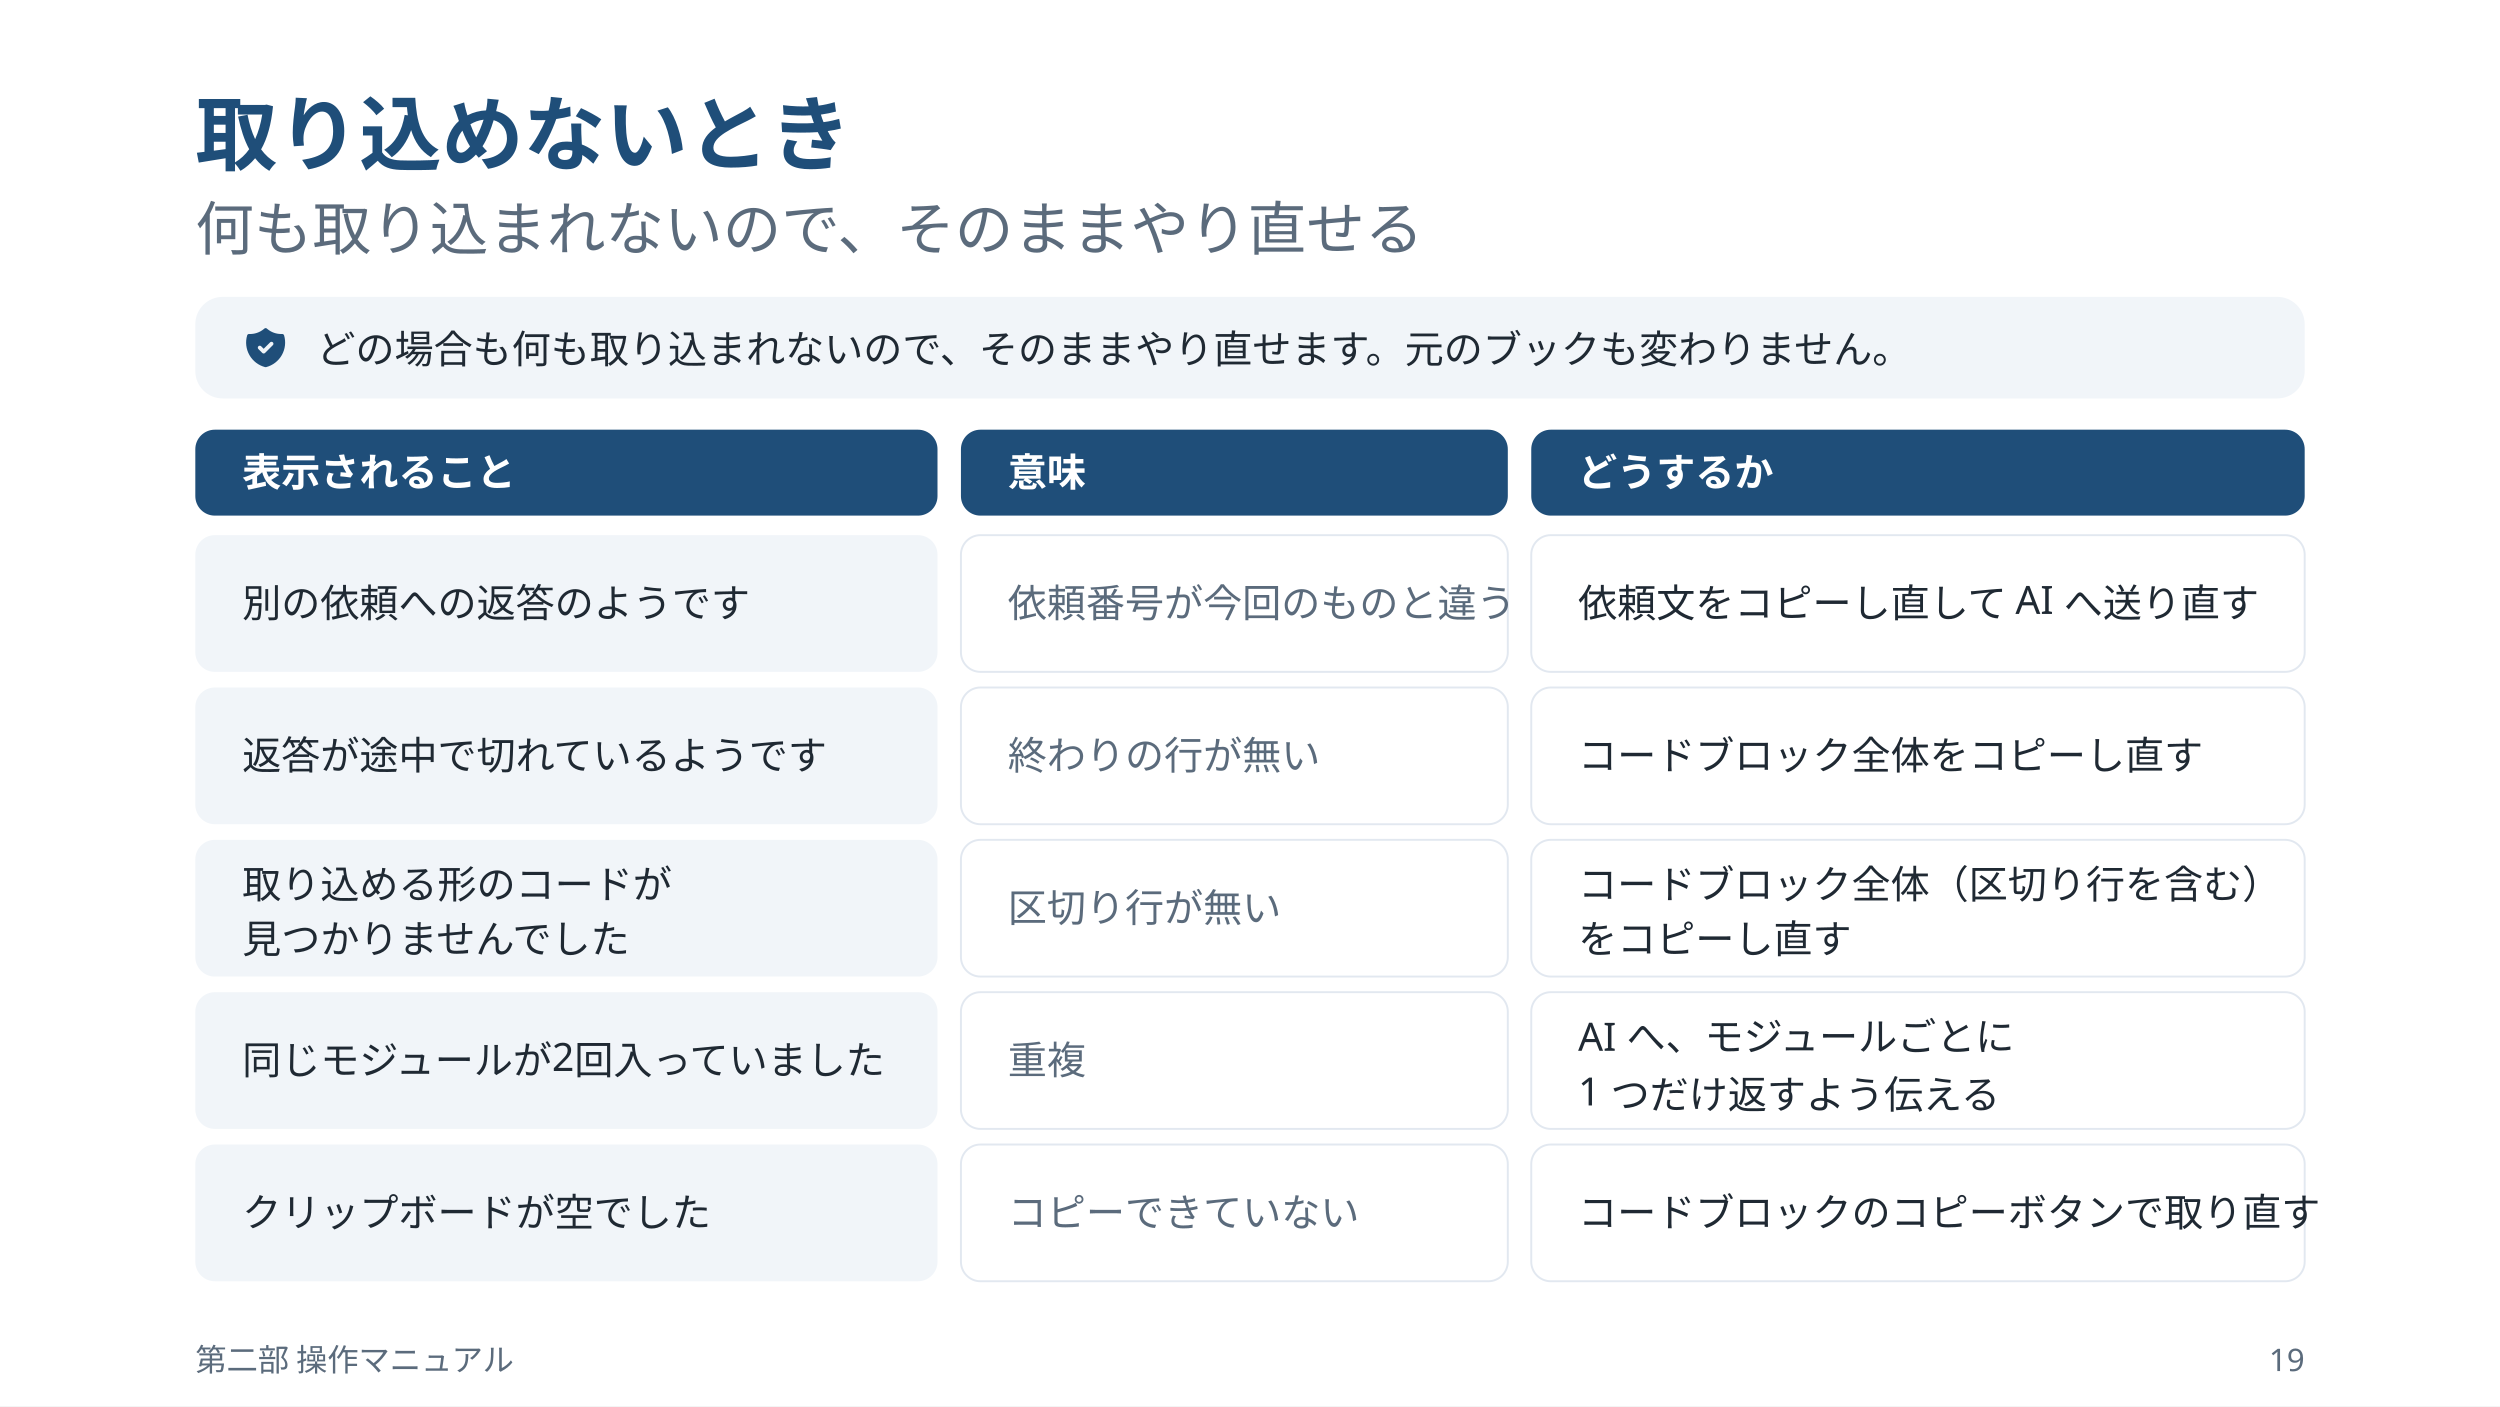
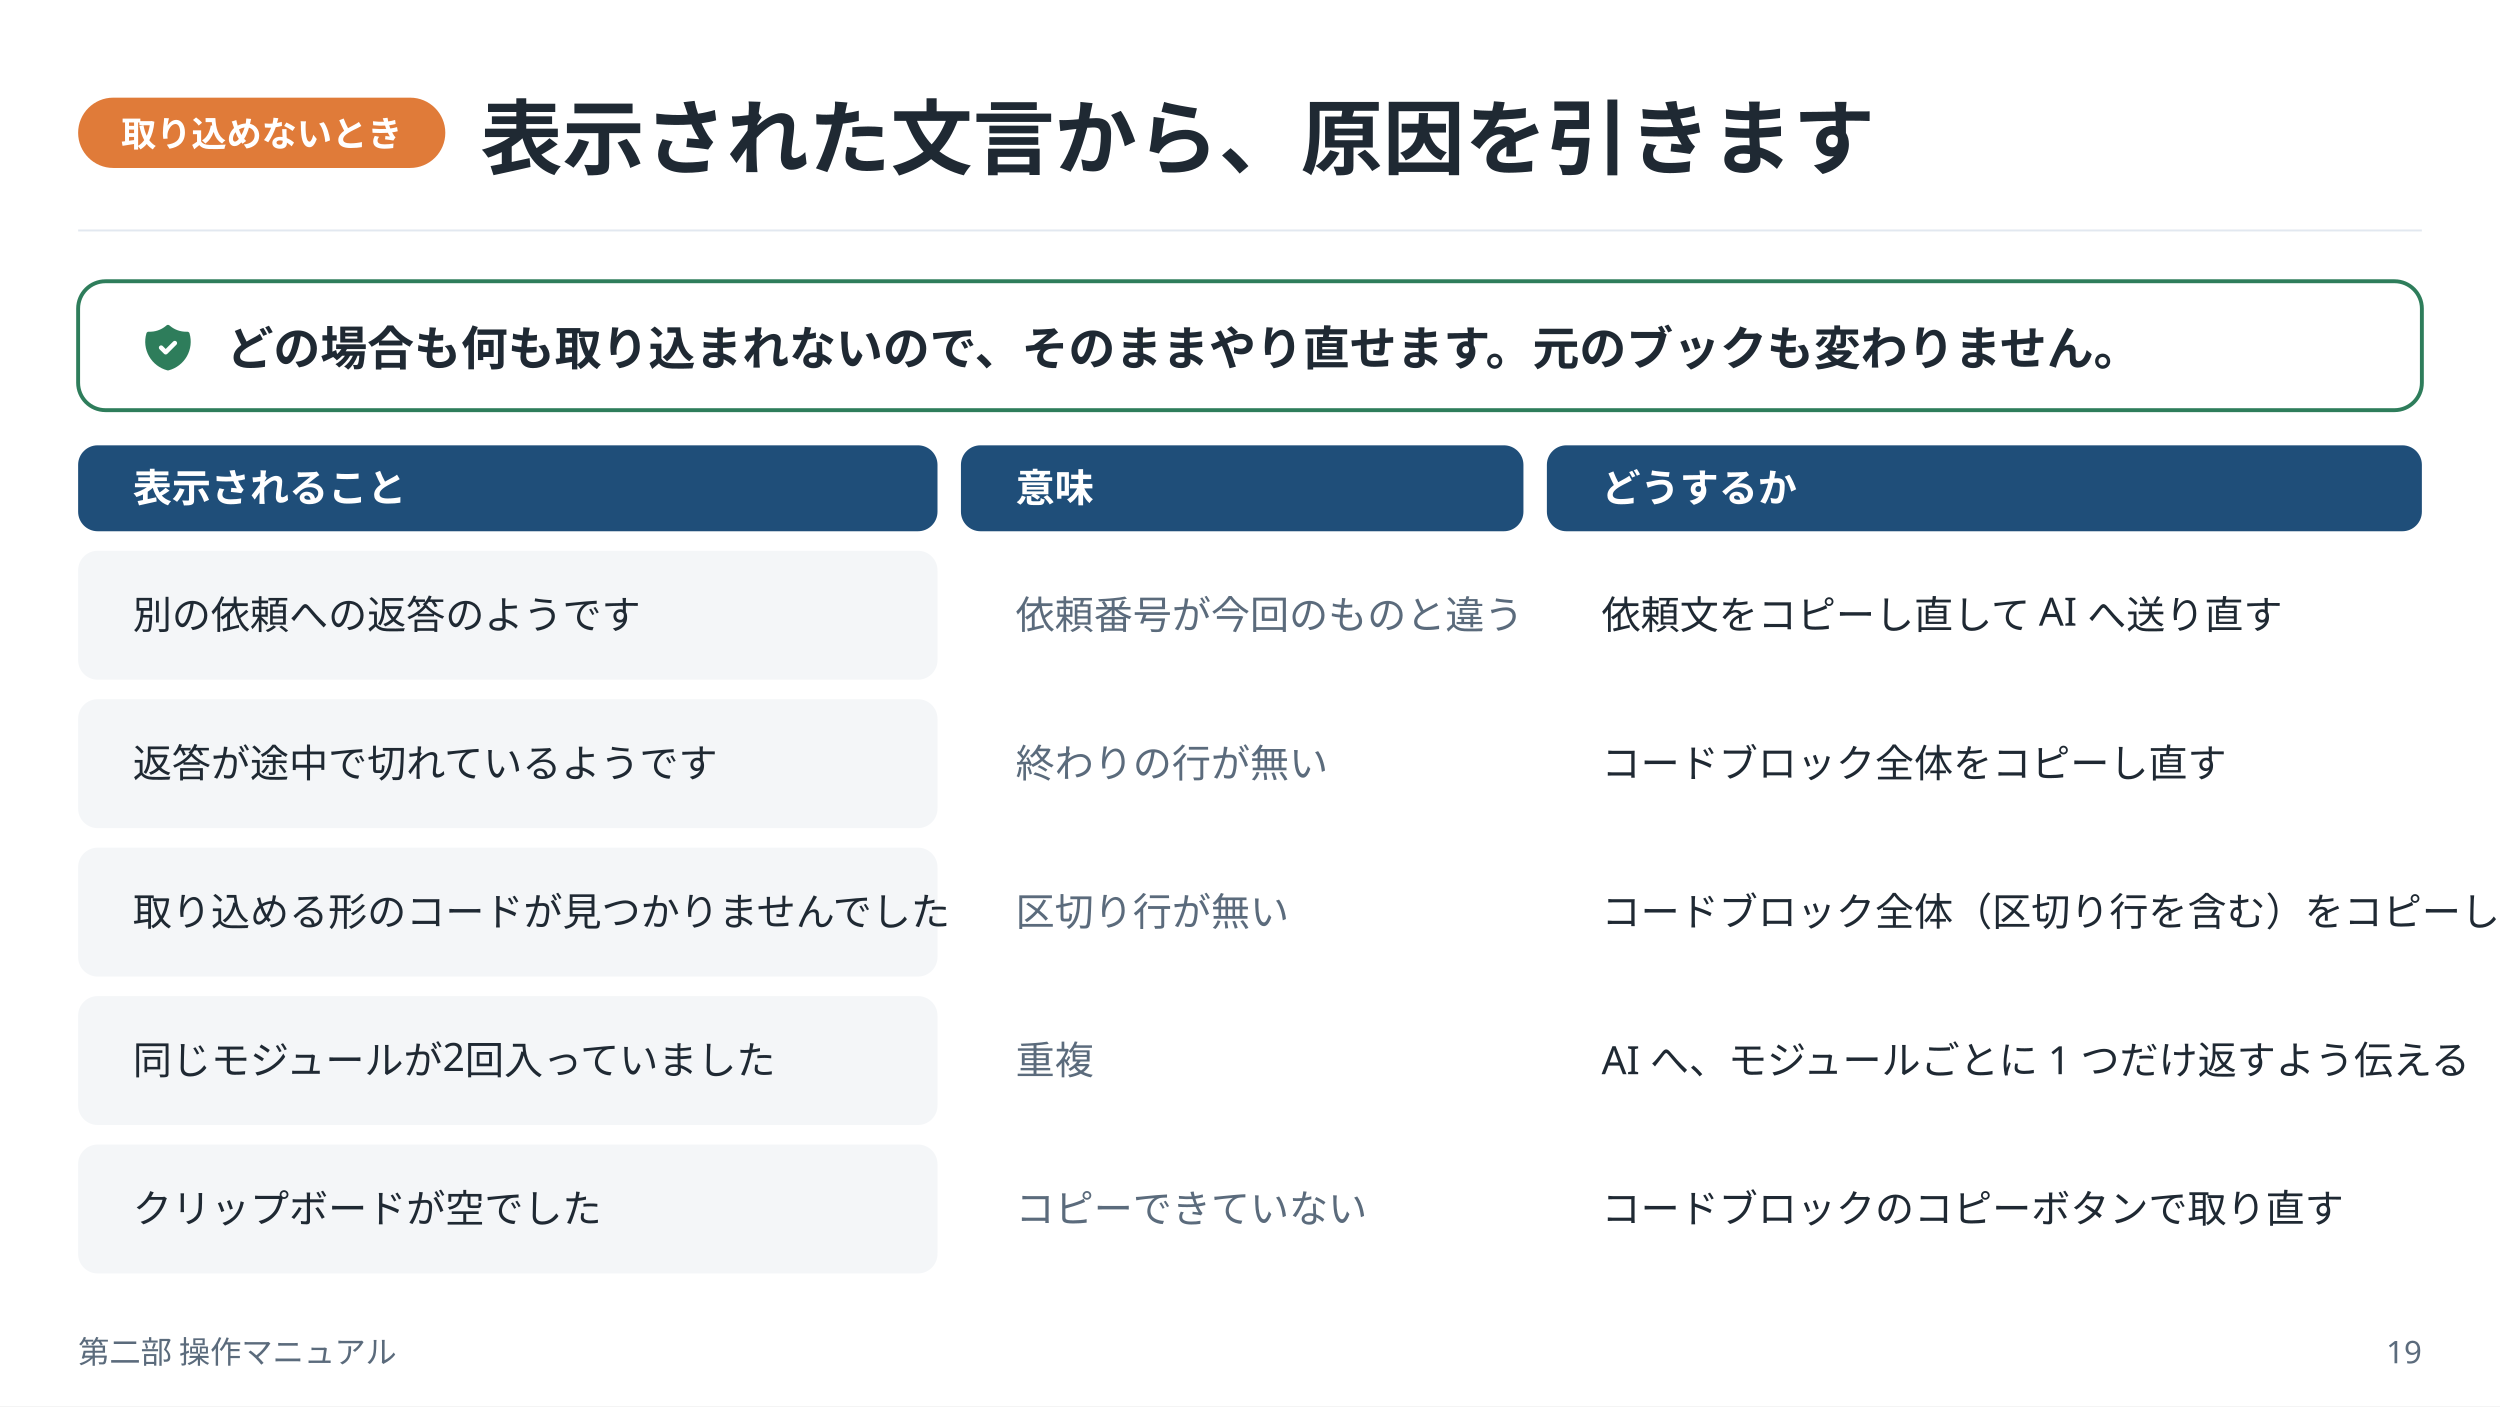
<svg xmlns="http://www.w3.org/2000/svg" viewBox="0 0 1280 720" width="1280" height="720" data-pptx-page-role="content">
  <rect x="0" y="0" width="1280" height="720" fill="#FFFFFF" />
-   <g id="header" data-pptx-bounds="100 44 1080 148">
-     <text x="100" y="84" font-family="'Yu Gothic UI','Segoe UI',sans-serif" font-size="42" font-weight="bold" fill="#1F4E79">取り込めないとき</text>
-     <text x="100" y="128" font-family="'Yu Gothic UI','Segoe UI',sans-serif" font-size="30" fill="#5B6B7C">何も取り込まれないので、そのままやり直せる</text>
+   <g id="page-header" data-pptx-bounds="40 44 1200 78">
+     <rect x="40" y="50" width="188" height="36" rx="18" fill="#E07B39" />
+     <text x="134" y="75" text-anchor="middle" font-family="'Yu Gothic UI','Segoe UI',sans-serif" font-size="18" font-weight="bold" fill="#FFFFFF">取り込めないとき</text>
+     <text x="246" y="86" font-family="'Yu Gothic UI','Segoe UI',sans-serif" font-size="42" font-weight="bold" fill="#1F2933">表示された文言から、原因を引きます</text>
+     <line x1="40" y1="118" x2="1240" y2="118" stroke="#E2E8F0" stroke-width="1" />
  </g>
-   <g id="reassure" data-pptx-bounds="100 152 1080 52">
-     <rect x="100" y="152" width="1080" height="52" rx="14" fill="#F1F5F9" />
-     <g transform="translate(124, 166)" fill="#1F4E79">
+   <g id="reassure" data-pptx-bounds="40 144 1200 66">
+     <rect x="40" y="144" width="1200" height="66" rx="14" fill="#FFFFFF" stroke="#2E7D5B" stroke-width="2" />
+     <g transform="translate(72, 164) scale(1.16667)" fill="#2E7D5B">
      <path d="M11.998 2l.118 .007l.059 .008l.061 .013l.111 .034a.993 .993 0 0 1 .217 .112l.104 .082l.255 .218a11 11 0 0 0 7.189 2.537l.342 -.01a1 1 0 0 1 1.005 .717a13 13 0 0 1 -9.208 16.25a1 1 0 0 1 -.502 0a13 13 0 0 1 -9.209 -16.25a1 1 0 0 1 1.005 -.717a11 11 0 0 0 7.531 -2.527l.263 -.225l.096 -.075a.993 .993 0 0 1 .217 -.112l.112 -.034a.97 .97 0 0 1 .119 -.021l.115 -.007zm3.71 7.293a1 1 0 0 0 -1.415 0l-3.293 3.292l-1.293 -1.292l-.094 -.083a1 1 0 0 0 -1.32 1.497l2 2l.094 .083a1 1 0 0 0 1.32 -.083l4 -4l.083 -.094a1 1 0 0 0 -.083 -1.32z" />
    </g>
-     <text x="162" y="186" font-family="'Yu Gothic UI','Segoe UI',sans-serif" font-size="20" fill="#1F2933">どの場合も何も取り込まれないので、そのままやり直せます。元のブックも変わりません。</text>
+     <text x="116" y="187" font-family="'Yu Gothic UI','Segoe UI',sans-serif" font-size="24" font-weight="bold" fill="#1F2933">どの場合も何も取り込まれないので、そのままやり直せます。元のブックも変わりません。</text>
  </g>
-   <g id="table" data-pptx-replace-with="table" data-pptx-bounds="100 220 1080 440">
-     <rect x="100" y="220" width="380" height="44" rx="10" fill="#1F4E79" />
-     <text x="124" y="249" font-family="'Yu Gothic UI','Segoe UI',sans-serif" font-size="20" font-weight="bold" fill="#FFFFFF">表示されること</text>
-     <rect x="492" y="220" width="280" height="44" rx="10" fill="#1F4E79" />
-     <text x="516" y="249" font-family="'Yu Gothic UI','Segoe UI',sans-serif" font-size="20" font-weight="bold" fill="#FFFFFF">意味</text>
-     <rect x="784" y="220" width="396" height="44" rx="10" fill="#1F4E79" />
-     <text x="808" y="249" font-family="'Yu Gothic UI','Segoe UI',sans-serif" font-size="20" font-weight="bold" fill="#FFFFFF">どうするか</text>
-     <rect x="100" y="274" width="380" height="70" rx="10" fill="#F1F5F9" />
-     <text x="124" y="316" font-family="'Yu Gothic UI','Segoe UI',sans-serif" font-size="20" fill="#1F2933">別の依頼への返答のようです</text>
-     <rect x="492" y="274" width="280" height="70" rx="10" fill="#FFFFFF" stroke="#E2E8F0" stroke-width="1" />
-     <text x="516" y="316" font-family="'Yu Gothic UI','Segoe UI',sans-serif" font-size="20" fill="#5B6B7C">依頼番号が今回のものと違う</text>
-     <rect x="784" y="274" width="396" height="70" rx="10" fill="#FFFFFF" stroke="#E2E8F0" stroke-width="1" />
-     <text x="808" y="316" font-family="'Yu Gothic UI','Segoe UI',sans-serif" font-size="20" fill="#1F2933">依頼文をコピーし直して AI へ送り直す</text>
-     <rect x="100" y="352" width="380" height="70" rx="10" fill="#F1F5F9" />
-     <text x="124" y="394" font-family="'Yu Gothic UI','Segoe UI',sans-serif" font-size="20" fill="#1F2933">返答が途中で切れているようです</text>
-     <rect x="492" y="352" width="280" height="70" rx="10" fill="#FFFFFF" stroke="#E2E8F0" stroke-width="1" />
-     <text x="516" y="394" font-family="'Yu Gothic UI','Segoe UI',sans-serif" font-size="20" fill="#5B6B7C">終わりの行が無い</text>
-     <rect x="784" y="352" width="396" height="70" rx="10" fill="#FFFFFF" stroke="#E2E8F0" stroke-width="1" />
-     <text x="808" y="394" font-family="'Yu Gothic UI','Segoe UI',sans-serif" font-size="20" fill="#1F2933">コードブロック全体をコピーし直す</text>
-     <rect x="100" y="430" width="380" height="70" rx="10" fill="#F1F5F9" />
-     <text fill="#1F2933" font-size="20" font-family="'Yu Gothic UI','Segoe UI',sans-serif" x="124" y="460">取り込める形のコードが</text>
-     <text fill="#1F2933" font-size="20" font-family="'Yu Gothic UI','Segoe UI',sans-serif" x="124" y="488">見つかりませんでした</text>
-     <rect x="492" y="430" width="280" height="70" rx="10" fill="#FFFFFF" stroke="#E2E8F0" stroke-width="1" />
-     <text x="516" y="472" font-family="'Yu Gothic UI','Segoe UI',sans-serif" font-size="20" fill="#5B6B7C">区切り行が無い</text>
-     <rect x="784" y="430" width="396" height="70" rx="10" fill="#FFFFFF" stroke="#E2E8F0" stroke-width="1" />
-     <text fill="#1F2933" font-size="20" font-family="'Yu Gothic UI','Segoe UI',sans-serif" x="808" y="460">コードブロック全体（区切り行を含む）</text>
-     <text fill="#1F2933" font-size="20" font-family="'Yu Gothic UI','Segoe UI',sans-serif" x="808" y="488">をコピーし直す</text>
-     <rect x="100" y="508" width="380" height="70" rx="10" fill="#F1F5F9" />
-     <text x="124" y="550" font-family="'Yu Gothic UI','Segoe UI',sans-serif" font-size="20" fill="#1F2933">同じモジュールが2回入っていました</text>
-     <rect x="492" y="508" width="280" height="70" rx="10" fill="#FFFFFF" stroke="#E2E8F0" stroke-width="1" />
-     <text x="516" y="550" font-family="'Yu Gothic UI','Segoe UI',sans-serif" font-size="20" fill="#5B6B7C">重複</text>
-     <rect x="784" y="508" width="396" height="70" rx="10" fill="#FFFFFF" stroke="#E2E8F0" stroke-width="1" />
-     <text fill="#1F2933" font-size="20" font-family="'Yu Gothic UI','Segoe UI',sans-serif" x="808" y="538">AI へ、モジュールごとに</text>
-     <text fill="#1F2933" font-size="20" font-family="'Yu Gothic UI','Segoe UI',sans-serif" x="808" y="566">1 つだけ返すよう伝える</text>
-     <rect x="100" y="586" width="380" height="70" rx="10" fill="#F1F5F9" />
-     <text x="124" y="628" font-family="'Yu Gothic UI','Segoe UI',sans-serif" font-size="20" fill="#1F2933">クリップボードが空でした</text>
-     <rect x="492" y="586" width="280" height="70" rx="10" fill="#FFFFFF" stroke="#E2E8F0" stroke-width="1" />
-     <text x="516" y="628" font-family="'Yu Gothic UI','Segoe UI',sans-serif" font-size="20" fill="#5B6B7C">コピーできていない</text>
-     <rect x="784" y="586" width="396" height="70" rx="10" fill="#FFFFFF" stroke="#E2E8F0" stroke-width="1" />
-     <text x="808" y="628" font-family="'Yu Gothic UI','Segoe UI',sans-serif" font-size="20" fill="#1F2933">コードブロックのコピーボタンで取り直す</text>
+   <g id="table" data-pptx-replace-with="table" data-pptx-bounds="40 228 1200 424">
+     <rect x="40" y="228" width="440" height="44" rx="10" fill="#1F4E79" />
+     <text x="68" y="257" font-family="'Yu Gothic UI','Segoe UI',sans-serif" font-size="20" font-weight="bold" fill="#FFFFFF">表示されること</text>
+     <rect x="492" y="228" width="288" height="44" rx="10" fill="#1F4E79" />
+     <text x="520" y="257" font-family="'Yu Gothic UI','Segoe UI',sans-serif" font-size="20" font-weight="bold" fill="#FFFFFF">意味</text>
+     <rect x="792" y="228" width="448" height="44" rx="10" fill="#1F4E79" />
+     <text x="820" y="257" font-family="'Yu Gothic UI','Segoe UI',sans-serif" font-size="20" font-weight="bold" fill="#FFFFFF">どうするか</text>
+     <rect x="40" y="282" width="440" height="66" rx="10" fill="#F4F6F8" />
+     <text x="68" y="322" font-family="'Yu Gothic UI','Segoe UI',sans-serif" font-size="20" fill="#1F2933">別の依頼への返答のようです</text>
+     <text x="520" y="322" font-family="'Yu Gothic UI','Segoe UI',sans-serif" font-size="20" fill="#5B6B7C">依頼番号が今回のものと違う</text>
+     <text x="820" y="322" font-family="'Yu Gothic UI','Segoe UI',sans-serif" font-size="20" fill="#1F2933">依頼文をコピーし直して AI へ送り直す</text>
+     <rect x="40" y="358" width="440" height="66" rx="10" fill="#F4F6F8" />
+     <text x="68" y="398" font-family="'Yu Gothic UI','Segoe UI',sans-serif" font-size="20" fill="#1F2933">返答が途中で切れているようです</text>
+     <text x="520" y="398" font-family="'Yu Gothic UI','Segoe UI',sans-serif" font-size="20" fill="#5B6B7C">終わりの行が無い</text>
+     <text x="820" y="398" font-family="'Yu Gothic UI','Segoe UI',sans-serif" font-size="20" fill="#1F2933">コードブロック全体をコピーし直す</text>
+     <rect x="40" y="434" width="440" height="66" rx="10" fill="#F4F6F8" />
+     <text x="68" y="474" font-family="'Yu Gothic UI','Segoe UI',sans-serif" font-size="20" fill="#1F2933">取り込める形のコードが見つかりませんでした</text>
+     <text x="520" y="474" font-family="'Yu Gothic UI','Segoe UI',sans-serif" font-size="20" fill="#5B6B7C">区切り行が無い</text>
+     <text x="820" y="474" font-family="'Yu Gothic UI','Segoe UI',sans-serif" font-size="20" fill="#1F2933">コードブロック全体（区切り行を含む）をコピーし直す</text>
+     <rect x="40" y="510" width="440" height="66" rx="10" fill="#F4F6F8" />
+     <text x="68" y="550" font-family="'Yu Gothic UI','Segoe UI',sans-serif" font-size="20" fill="#1F2933">同じモジュールが2回入っていました</text>
+     <text x="520" y="550" font-family="'Yu Gothic UI','Segoe UI',sans-serif" font-size="20" fill="#5B6B7C">重複</text>
+     <text x="820" y="550" font-family="'Yu Gothic UI','Segoe UI',sans-serif" font-size="20" fill="#1F2933">AI へ、モジュールごとに 1 つだけ返すよう伝える</text>
+     <rect x="40" y="586" width="440" height="66" rx="10" fill="#F4F6F8" />
+     <text x="68" y="626" font-family="'Yu Gothic UI','Segoe UI',sans-serif" font-size="20" fill="#1F2933">クリップボードが空でした</text>
+     <text x="520" y="626" font-family="'Yu Gothic UI','Segoe UI',sans-serif" font-size="20" fill="#5B6B7C">コピーできていない</text>
+     <text x="820" y="626" font-family="'Yu Gothic UI','Segoe UI',sans-serif" font-size="20" fill="#1F2933">コードブロックのコピーボタンで取り直す</text>
  </g>
-   <g id="footer" data-pptx-role="footer" data-pptx-bounds="100 684 1080 24">
-     <text x="100" y="702" font-family="'Yu Gothic UI','Segoe UI',sans-serif" font-size="16" fill="#5B6B7C">第二部 操作マニュアル</text>
-     <text x="1180" y="702" text-anchor="end" font-family="'Yu Gothic UI','Segoe UI',sans-serif" font-size="16" fill="#5B6B7C">19</text>
+   <g id="page-footer" data-pptx-role="footer" data-pptx-bounds="40 674 1200 32">
+     <text x="40" y="698" font-family="'Yu Gothic UI','Segoe UI',sans-serif" font-size="16" fill="#5B6B7C">第二部 操作マニュアル</text>
+     <text x="1240" y="698" text-anchor="end" font-family="'Yu Gothic UI','Segoe UI',sans-serif" font-size="16" fill="#5B6B7C">19</text>
  </g>
</svg>
